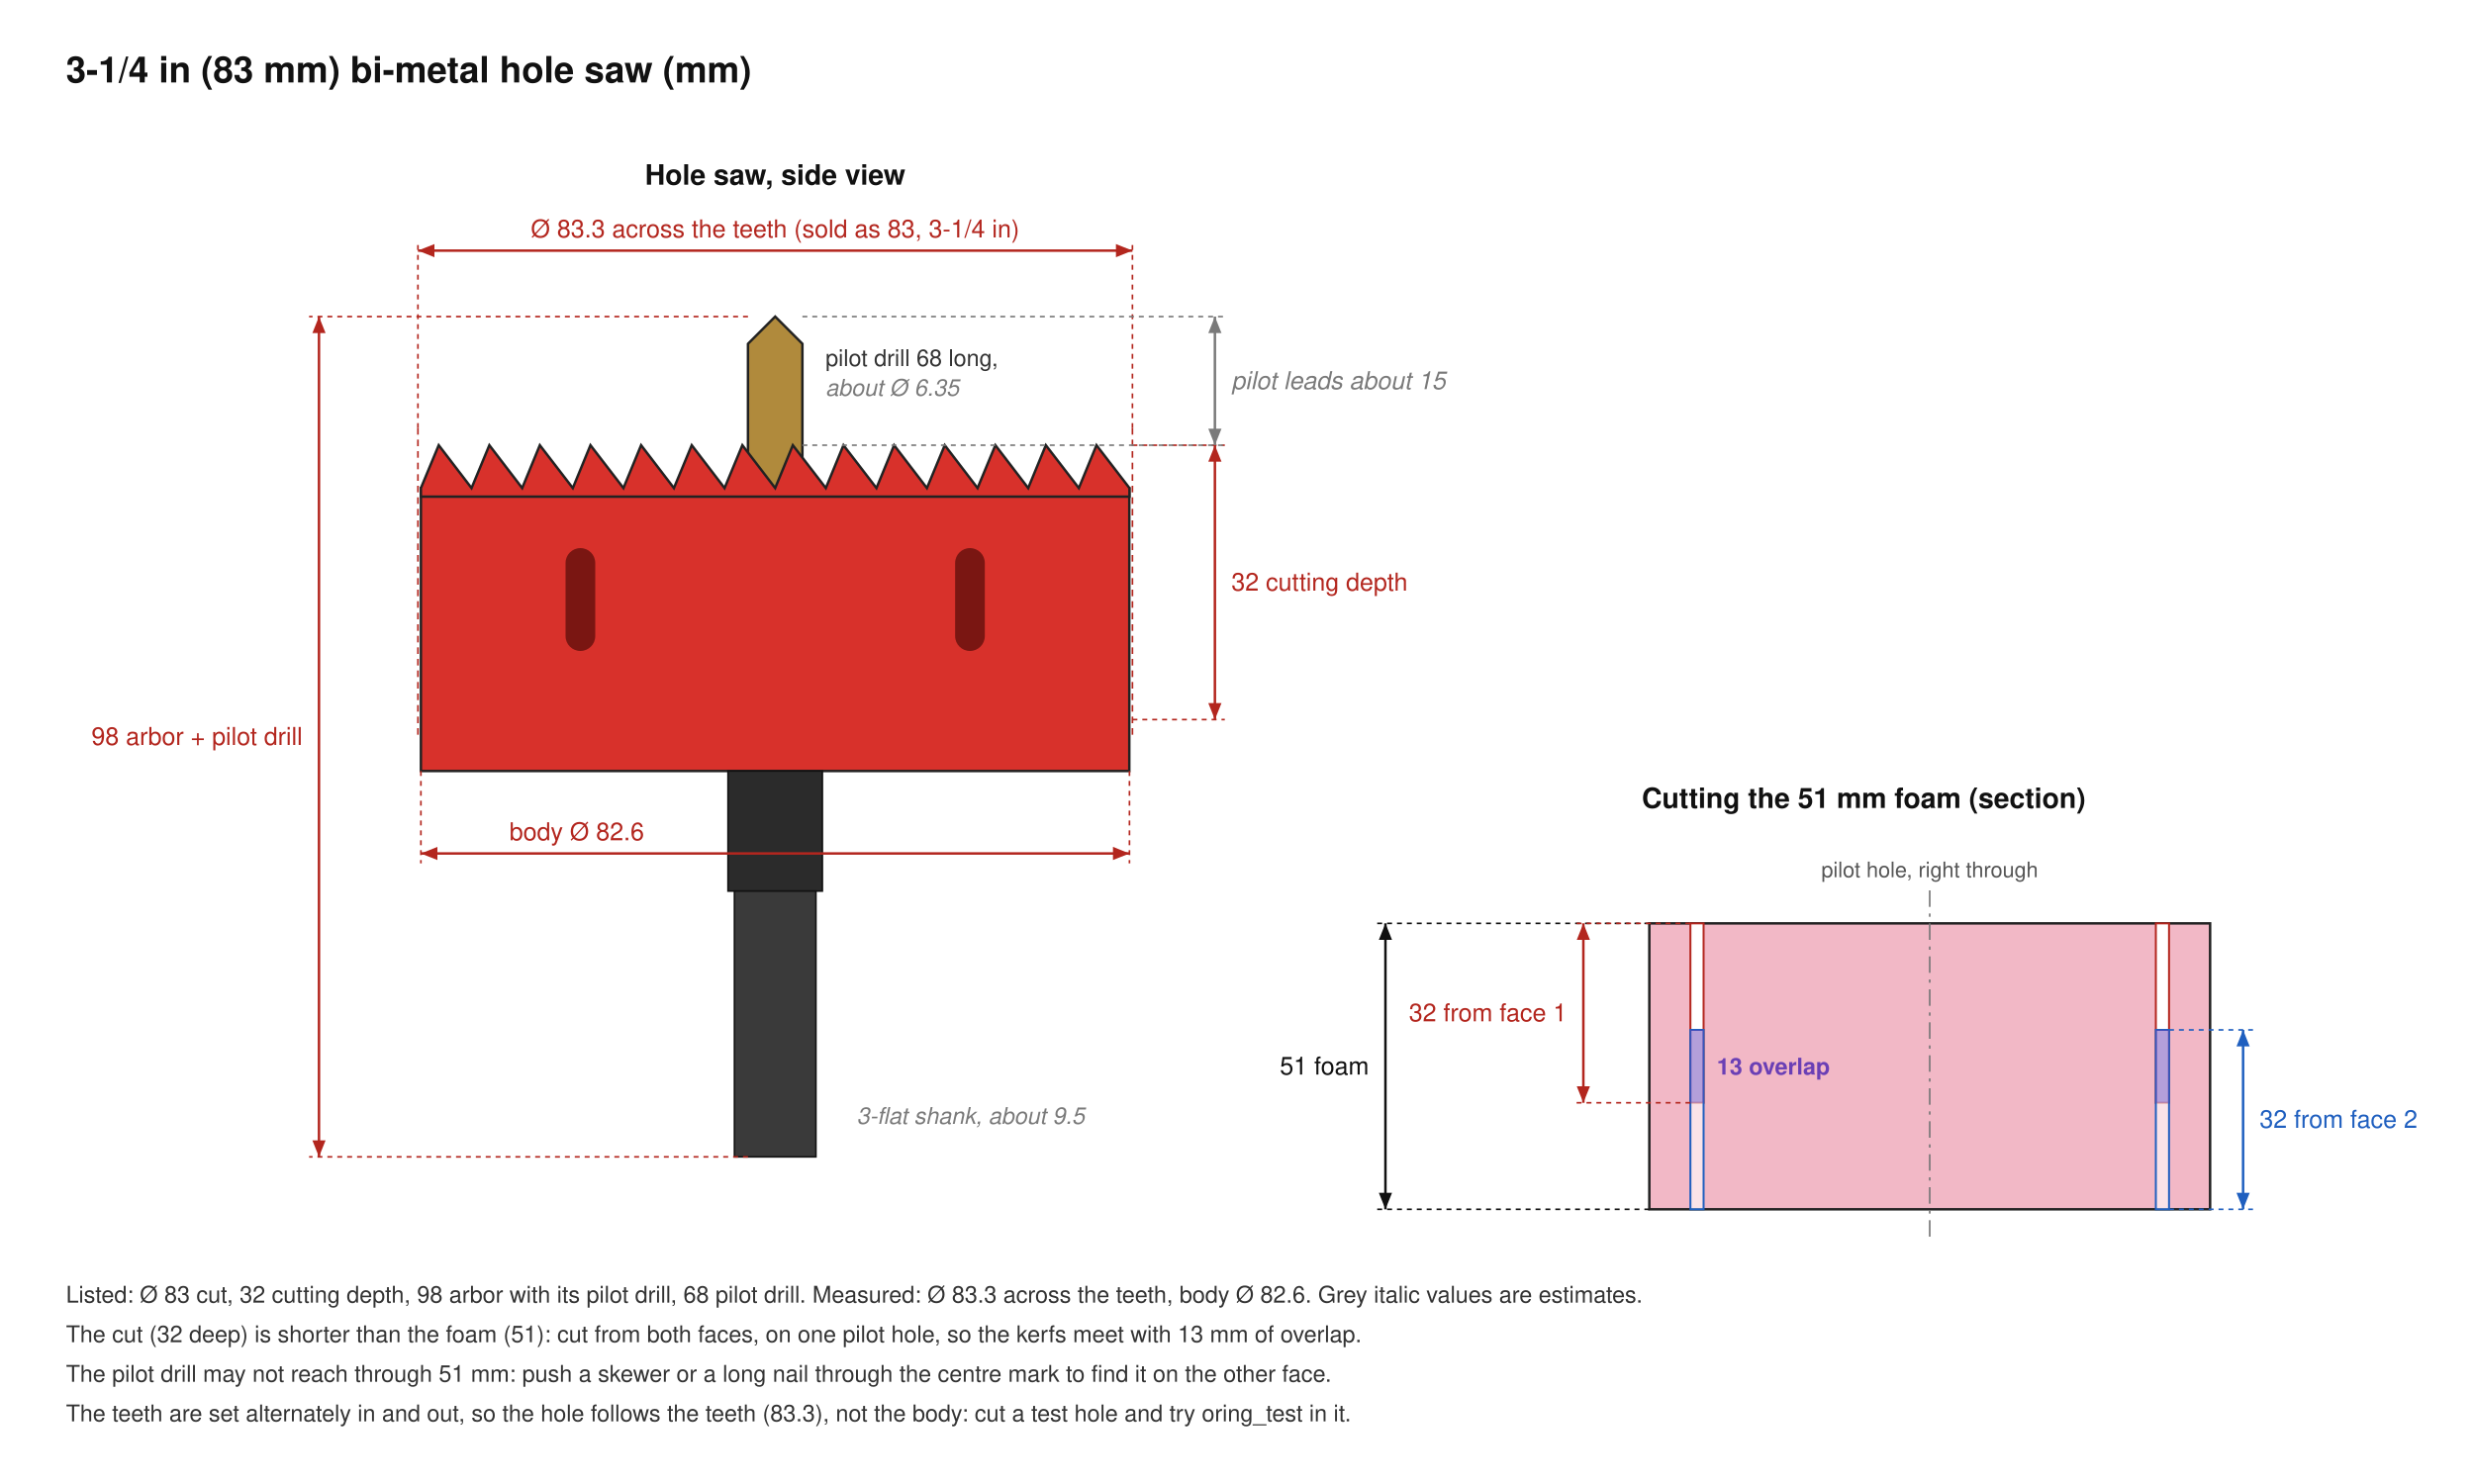
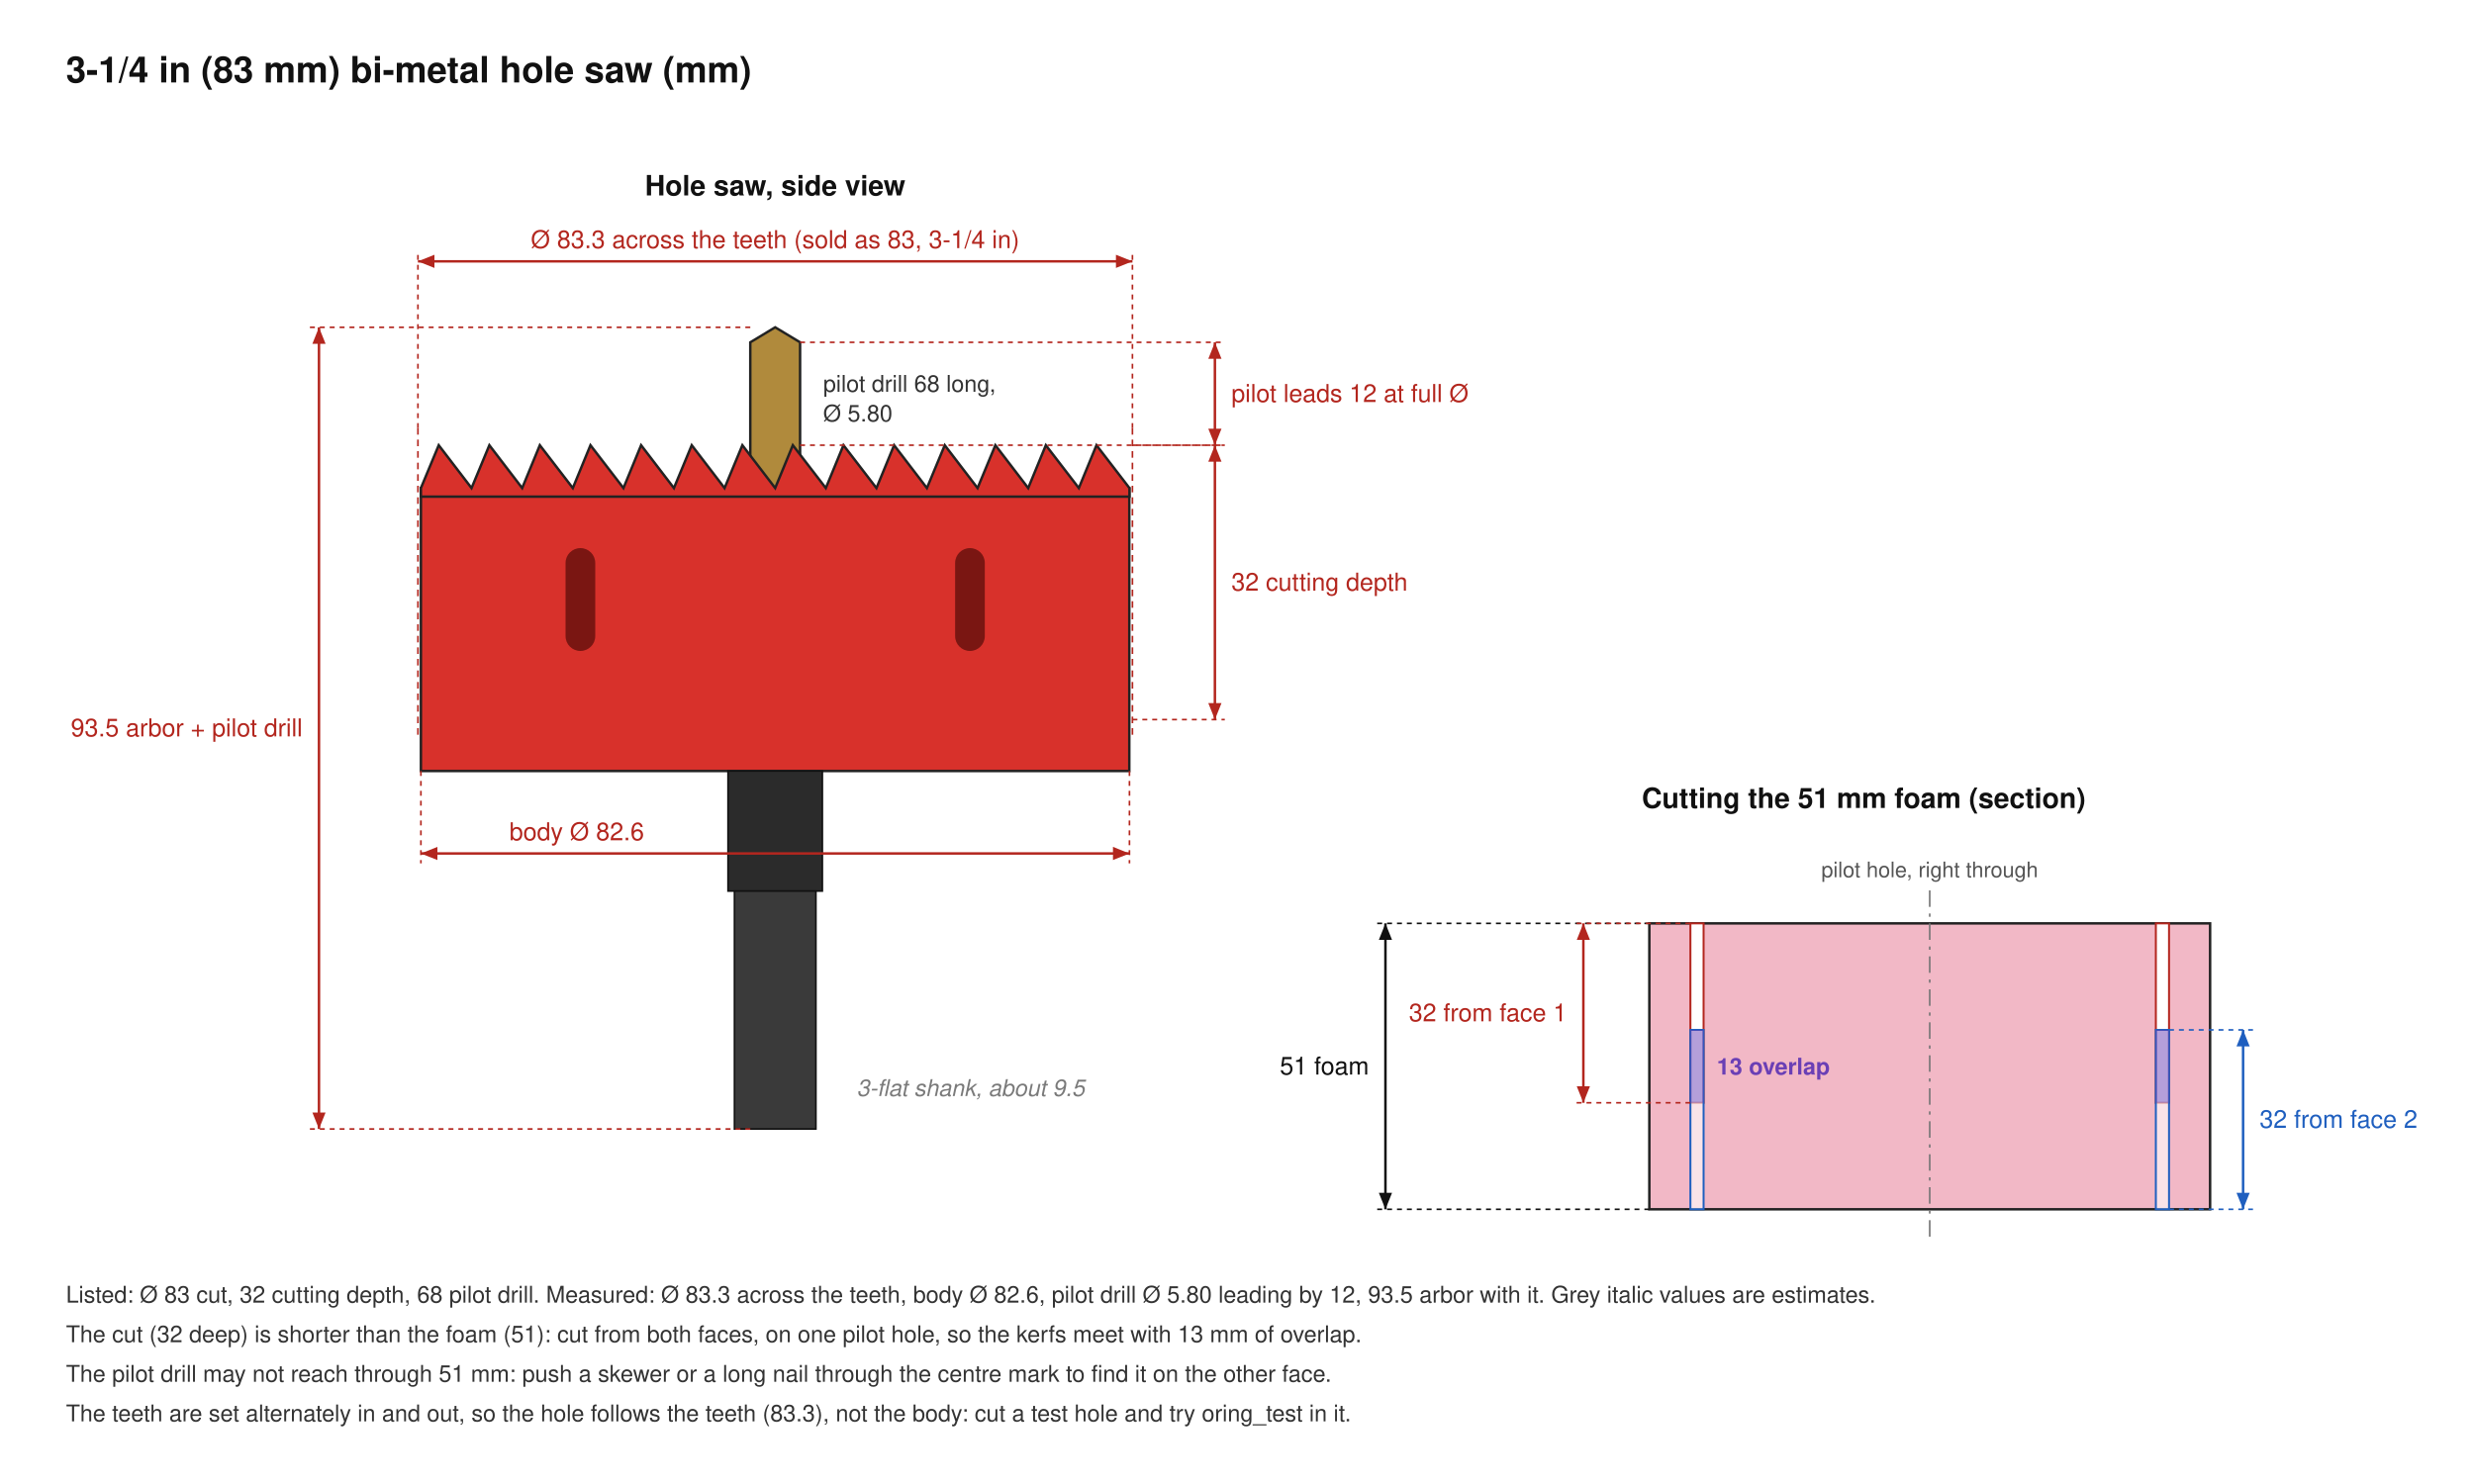
<svg xmlns="http://www.w3.org/2000/svg" width="1500" height="900" viewBox="0 0 1500 900" font-family="Segoe UI, Helvetica, Arial, sans-serif">
  <rect width="1500" height="900" fill="#ffffff" />
-   <polygon points="453.5,467.6 453.5,208.5 470.0,192.0 486.5,208.5 486.5,467.6" fill="#b08a3c" stroke="#222" stroke-width="1.5" />
+   <polygon points="454.9,467.6 454.9,207.6 470.0,198.5 485.1,207.6 485.1,467.6" fill="#b08a3c" stroke="#222" stroke-width="1.5" />
  <rect x="255.2" y="296.0" width="429.5" height="171.6" fill="#d8312b" stroke="#222" stroke-width="1.5" />
  <polygon points="255.2,301.2 255.2,296.0 266.0,270.0 285.9,296.0 296.7,270.0 316.6,296.0 327.3,270.0 347.3,296.0 358.0,270.0 378.0,296.0 388.7,270.0 408.6,296.0 419.4,270.0 439.3,296.0 450.1,270.0 470.0,296.0 480.7,270.0 500.7,296.0 511.4,270.0 531.4,296.0 542.1,270.0 562.0,296.0 572.8,270.0 592.7,296.0 603.5,270.0 623.4,296.0 634.1,270.0 654.1,296.0 664.8,270.0 684.8,296.0 684.8,301.2" fill="#d8312b" stroke="#222" stroke-width="1.5" />
  <line x1="253.4" y1="259.6" x2="253.4" y2="446.8" stroke="#b3261e" stroke-width="1" stroke-dasharray="4,3" />
  <line x1="686.6" y1="259.6" x2="686.6" y2="446.8" stroke="#b3261e" stroke-width="1" stroke-dasharray="4,3" />
  <rect x="342.9" y="332.4" width="18" height="62.4" rx="9" fill="#7a1612" />
  <rect x="579.1" y="332.4" width="18" height="62.4" rx="9" fill="#7a1612" />
  <rect x="441.4" y="467.6" width="57.2" height="72.8" fill="#2b2b2b" stroke="#111" />
-   <rect x="445.3" y="540.4" width="49.4" height="161.2" fill="#3a3a3a" stroke="#111" />
-   <line x1="253.4" y1="259.6" x2="253.4" y2="146.0" stroke="#b3261e" stroke-width="1" stroke-dasharray="3,3" />
-   <line x1="686.6" y1="259.6" x2="686.6" y2="146.0" stroke="#b3261e" stroke-width="1" stroke-dasharray="3,3" />
-   <line x1="253.4" y1="152.0" x2="686.6" y2="152.0" stroke="#b3261e" stroke-width="1.5" />
-   <polygon points="253.4,152.0 263.4,148.0 263.4,156.0" fill="#b3261e" />
-   <polygon points="686.6,152.0 676.6,156.0 676.6,148.0" fill="#b3261e" />
-   <text x="470.0" y="144.0" font-size="15" text-anchor="middle" fill="#b3261e" font-weight="normal">Ø 83.3 across the teeth (sold as 83, 3-1/4 in)</text>
+   <rect x="445.3" y="540.4" width="49.4" height="144.3" fill="#3a3a3a" stroke="#111" />
+   <line x1="253.4" y1="259.6" x2="253.4" y2="152.5" stroke="#b3261e" stroke-width="1" stroke-dasharray="3,3" />
+   <line x1="686.6" y1="259.6" x2="686.6" y2="152.5" stroke="#b3261e" stroke-width="1" stroke-dasharray="3,3" />
+   <line x1="253.4" y1="158.5" x2="686.6" y2="158.5" stroke="#b3261e" stroke-width="1.5" />
+   <polygon points="253.4,158.5 263.4,154.5 263.4,162.5" fill="#b3261e" />
+   <polygon points="686.6,158.5 676.6,162.5 676.6,154.5" fill="#b3261e" />
+   <text x="470.0" y="150.5" font-size="15" text-anchor="middle" fill="#b3261e" font-weight="normal">Ø 83.3 across the teeth (sold as 83, 3-1/4 in)</text>
  <line x1="255.2" y1="467.6" x2="255.2" y2="523.6" stroke="#b3261e" stroke-width="1" stroke-dasharray="3,3" />
  <line x1="684.8" y1="467.6" x2="684.8" y2="523.6" stroke="#b3261e" stroke-width="1" stroke-dasharray="3,3" />
  <line x1="255.2" y1="517.6" x2="684.8" y2="517.6" stroke="#b3261e" stroke-width="1.5" />
  <polygon points="255.2,517.6 265.2,513.6 265.2,521.6" fill="#b3261e" />
  <polygon points="684.8,517.6 674.8,521.6 674.8,513.6" fill="#b3261e" />
  <text x="349.7" y="509.6" font-size="15" text-anchor="middle" fill="#b3261e" font-weight="normal">body Ø 82.6</text>
  <line x1="686.6" y1="270.0" x2="742.6" y2="270.0" stroke="#b3261e" stroke-width="1" stroke-dasharray="3,3" />
  <line x1="686.6" y1="436.4" x2="742.6" y2="436.4" stroke="#b3261e" stroke-width="1" stroke-dasharray="3,3" />
  <line x1="736.6" y1="270.0" x2="736.6" y2="436.4" stroke="#b3261e" stroke-width="1.5" />
  <polygon points="736.6,270.0 740.6,280.0 732.6,280.0" fill="#b3261e" />
  <polygon points="736.6,436.4 732.6,426.4 740.6,426.4" fill="#b3261e" />
  <text x="746.6" y="358.2" font-size="15" text-anchor="start" fill="#b3261e" font-weight="normal">32 cutting depth</text>
-   <line x1="453.5" y1="192.0" x2="187.4" y2="192.0" stroke="#b3261e" stroke-width="1" stroke-dasharray="3,3" />
-   <line x1="453.5" y1="701.6" x2="187.4" y2="701.6" stroke="#b3261e" stroke-width="1" stroke-dasharray="3,3" />
-   <line x1="193.4" y1="192.0" x2="193.4" y2="701.6" stroke="#b3261e" stroke-width="1.5" />
-   <polygon points="193.4,192.0 197.4,202.0 189.4,202.0" fill="#b3261e" />
-   <polygon points="193.4,701.6 189.4,691.6 197.4,691.6" fill="#b3261e" />
-   <text x="183.4" y="451.8" font-size="15" text-anchor="end" fill="#b3261e" font-weight="normal">98 arbor + pilot drill</text>
-   <line x1="486.5" y1="192.0" x2="742.6" y2="192.0" stroke="#7a7a7a" stroke-width="1" stroke-dasharray="3,3" />
-   <line x1="486.5" y1="270.0" x2="742.6" y2="270.0" stroke="#7a7a7a" stroke-width="1" stroke-dasharray="3,3" />
-   <line x1="736.6" y1="192.0" x2="736.6" y2="270.0" stroke="#7a7a7a" stroke-width="1.5" />
-   <polygon points="736.6,192.0 740.6,202.0 732.6,202.0" fill="#7a7a7a" />
-   <polygon points="736.6,270.0 732.6,260.0 740.6,260.0" fill="#7a7a7a" />
-   <text x="746.6" y="236.0" font-size="15" text-anchor="start" fill="#7a7a7a" font-weight="normal" font-style="italic">pilot leads about 15</text>
-   <text x="470.0" y="112.0" font-size="17" text-anchor="middle" fill="#111" font-weight="bold">Hole saw, side view</text>
-   <text x="519.4" y="681.6" font-size="14" text-anchor="start" fill="#7a7a7a" font-weight="normal" font-style="italic">3-flat shank, about 9.5</text>
-   <text x="500.5" y="222.0" font-size="14" text-anchor="start" fill="#333" font-weight="normal">pilot drill 68 long,</text>
-   <text x="500.5" y="240.0" font-size="14" text-anchor="start" fill="#7a7a7a" font-weight="normal" font-style="italic">about Ø 6.35</text>
+   <line x1="454.9" y1="198.5" x2="187.4" y2="198.5" stroke="#b3261e" stroke-width="1" stroke-dasharray="3,3" />
+   <line x1="454.9" y1="684.7" x2="187.4" y2="684.7" stroke="#b3261e" stroke-width="1" stroke-dasharray="3,3" />
+   <line x1="193.4" y1="198.5" x2="193.4" y2="684.7" stroke="#b3261e" stroke-width="1.5" />
+   <polygon points="193.4,198.5 197.4,208.5 189.4,208.5" fill="#b3261e" />
+   <polygon points="193.4,684.7 189.4,674.7 197.4,674.7" fill="#b3261e" />
+   <text x="183.4" y="446.6" font-size="15" text-anchor="end" fill="#b3261e" font-weight="normal">93.5 arbor + pilot drill</text>
+   <line x1="485.1" y1="207.6" x2="742.6" y2="207.6" stroke="#b3261e" stroke-width="1" stroke-dasharray="3,3" />
+   <line x1="485.1" y1="270.0" x2="742.6" y2="270.0" stroke="#b3261e" stroke-width="1" stroke-dasharray="3,3" />
+   <line x1="736.6" y1="207.6" x2="736.6" y2="270.0" stroke="#b3261e" stroke-width="1.5" />
+   <polygon points="736.6,207.6 740.6,217.6 732.6,217.6" fill="#b3261e" />
+   <polygon points="736.6,270.0 732.6,260.0 740.6,260.0" fill="#b3261e" />
+   <text x="746.6" y="243.8" font-size="15" text-anchor="start" fill="#b3261e" font-weight="normal">pilot leads 12 at full Ø</text>
+   <text x="470.0" y="118.5" font-size="17" text-anchor="middle" fill="#111" font-weight="bold">Hole saw, side view</text>
+   <text x="519.4" y="664.7" font-size="14" text-anchor="start" fill="#7a7a7a" font-weight="normal" font-style="italic">3-flat shank, about 9.5</text>
+   <text x="499.1" y="237.6" font-size="14" text-anchor="start" fill="#333" font-weight="normal">pilot drill 68 long,</text>
+   <text x="499.1" y="255.6" font-size="14" text-anchor="start" fill="#333" font-weight="normal">Ø 5.80</text>
  <rect x="1000" y="560" width="340.0" height="173.4" fill="#f2b8c6" stroke="#222" stroke-width="1.5" />
  <rect x="1024.9" y="560.0" width="8" height="108.8" fill="#ffffff" stroke="#b3261e" stroke-width="1.2" />
  <rect x="1024.9" y="624.6" width="8" height="108.8" fill="#ffffff" stroke="#1f5fbf" stroke-width="1.2" fill-opacity="0.6" />
  <rect x="1307.1" y="560.0" width="8" height="108.8" fill="#ffffff" stroke="#b3261e" stroke-width="1.2" />
  <rect x="1307.1" y="624.6" width="8" height="108.8" fill="#ffffff" stroke="#1f5fbf" stroke-width="1.2" fill-opacity="0.6" />
  <line x1="1170.0" y1="540.0" x2="1170.0" y2="753.4" stroke="#777" stroke-width="1" stroke-dasharray="10,4,2,4" />
  <text x="1170.0" y="532.0" font-size="13" text-anchor="middle" fill="#555" font-weight="normal">pilot hole, right through</text>
  <line x1="1000.0" y1="560.0" x2="834.0" y2="560.0" stroke="#111" stroke-width="1" stroke-dasharray="3,3" />
  <line x1="1000.0" y1="733.4" x2="834.0" y2="733.4" stroke="#111" stroke-width="1" stroke-dasharray="3,3" />
  <line x1="840.0" y1="560.0" x2="840.0" y2="733.4" stroke="#111" stroke-width="1.5" />
  <polygon points="840.0,560.0 844.0,570.0 836.0,570.0" fill="#111" />
  <polygon points="840.0,733.4 836.0,723.4 844.0,723.4" fill="#111" />
  <text x="830.0" y="651.7" font-size="15" text-anchor="end" fill="#111" font-weight="normal">51 foam</text>
  <line x1="1024.9" y1="560.0" x2="954.0" y2="560.0" stroke="#b3261e" stroke-width="1" stroke-dasharray="3,3" />
  <line x1="1024.9" y1="668.8" x2="954.0" y2="668.8" stroke="#b3261e" stroke-width="1" stroke-dasharray="3,3" />
  <line x1="960.0" y1="560.0" x2="960.0" y2="668.8" stroke="#b3261e" stroke-width="1.5" />
  <polygon points="960.0,560.0 964.0,570.0 956.0,570.0" fill="#b3261e" />
  <polygon points="960.0,668.8 956.0,658.8 964.0,658.8" fill="#b3261e" />
  <text x="950.0" y="619.4" font-size="15" text-anchor="end" fill="#b3261e" font-weight="normal">32 from face 1</text>
  <line x1="1315.1" y1="624.6" x2="1366.0" y2="624.6" stroke="#1f5fbf" stroke-width="1" stroke-dasharray="3,3" />
  <line x1="1315.1" y1="733.4" x2="1366.0" y2="733.4" stroke="#1f5fbf" stroke-width="1" stroke-dasharray="3,3" />
  <line x1="1360.0" y1="624.6" x2="1360.0" y2="733.4" stroke="#1f5fbf" stroke-width="1.5" />
  <polygon points="1360.0,624.6 1364.0,634.6 1356.0,634.6" fill="#1f5fbf" />
  <polygon points="1360.0,733.4 1356.0,723.4 1364.0,723.4" fill="#1f5fbf" />
  <text x="1370.0" y="684.0" font-size="15" text-anchor="start" fill="#1f5fbf" font-weight="normal">32 from face 2</text>
  <rect x="1024.9" y="624.6" width="8" height="44.2" fill="#6a3fb5" opacity="0.5" />
  <rect x="1307.1" y="624.6" width="8" height="44.2" fill="#6a3fb5" opacity="0.5" />
  <text x="1040.9" y="651.7" font-size="14" text-anchor="start" fill="#6a3fb5" font-weight="bold">13 overlap</text>
  <text x="1130.0" y="490.0" font-size="17" text-anchor="middle" fill="#111" font-weight="bold">Cutting the 51 mm foam (section)</text>
  <text x="40.0" y="50.0" font-size="22" text-anchor="start" fill="#111" font-weight="bold">3-1/4 in (83 mm) bi-metal hole saw (mm)</text>
-   <text x="40" y="790" font-size="14" fill="#333">Listed: Ø 83 cut, 32 cutting depth, 98 arbor with its pilot drill, 68 pilot drill. Measured: Ø 83.3 across the teeth, body Ø 82.6. Grey italic values are estimates.</text>
+   <text x="40" y="790" font-size="14" fill="#333">Listed: Ø 83 cut, 32 cutting depth, 68 pilot drill. Measured: Ø 83.3 across the teeth, body Ø 82.6, pilot drill Ø 5.80 leading by 12, 93.5 arbor with it. Grey italic values are estimates.</text>
  <text x="40" y="814" font-size="14" fill="#333">The cut (32 deep) is shorter than the foam (51): cut from both faces, on one pilot hole, so the kerfs meet with 13 mm of overlap.</text>
  <text x="40" y="838" font-size="14" fill="#333">The pilot drill may not reach through 51 mm: push a skewer or a long nail through the centre mark to find it on the other face.</text>
  <text x="40" y="862" font-size="14" fill="#333">The teeth are set alternately in and out, so the hole follows the teeth (83.3), not the body: cut a test hole and try oring_test in it.</text>
</svg>
